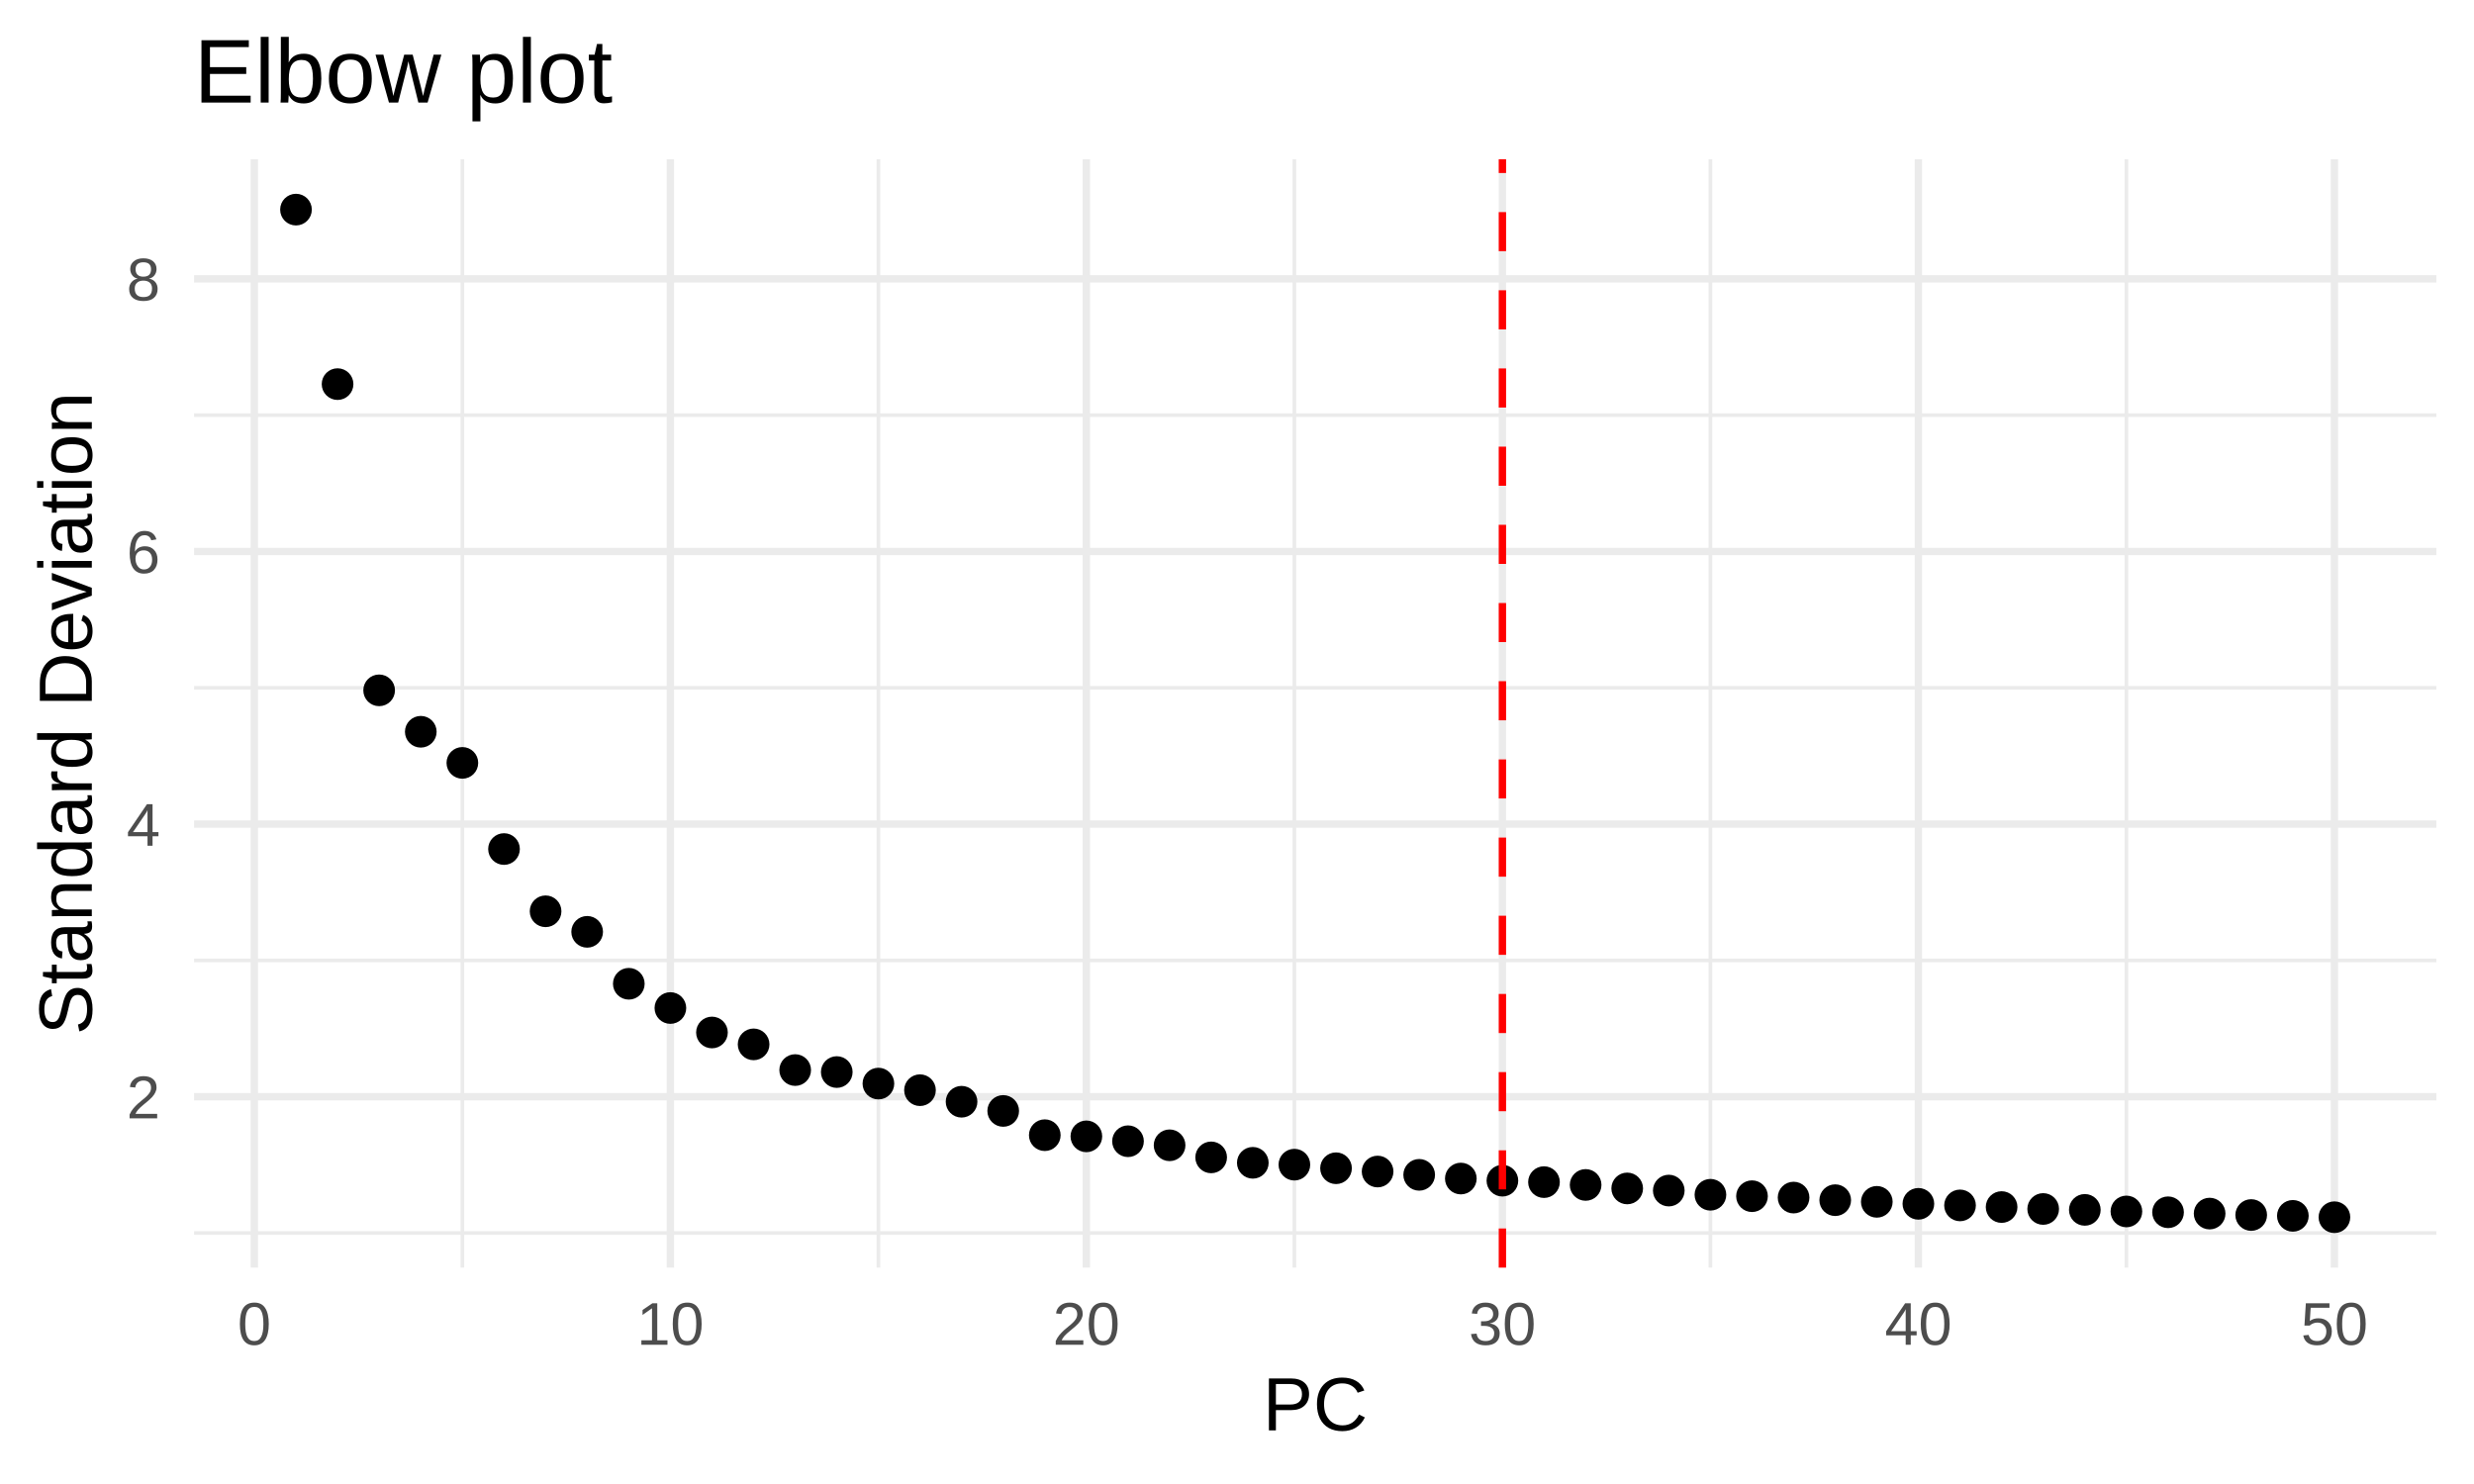
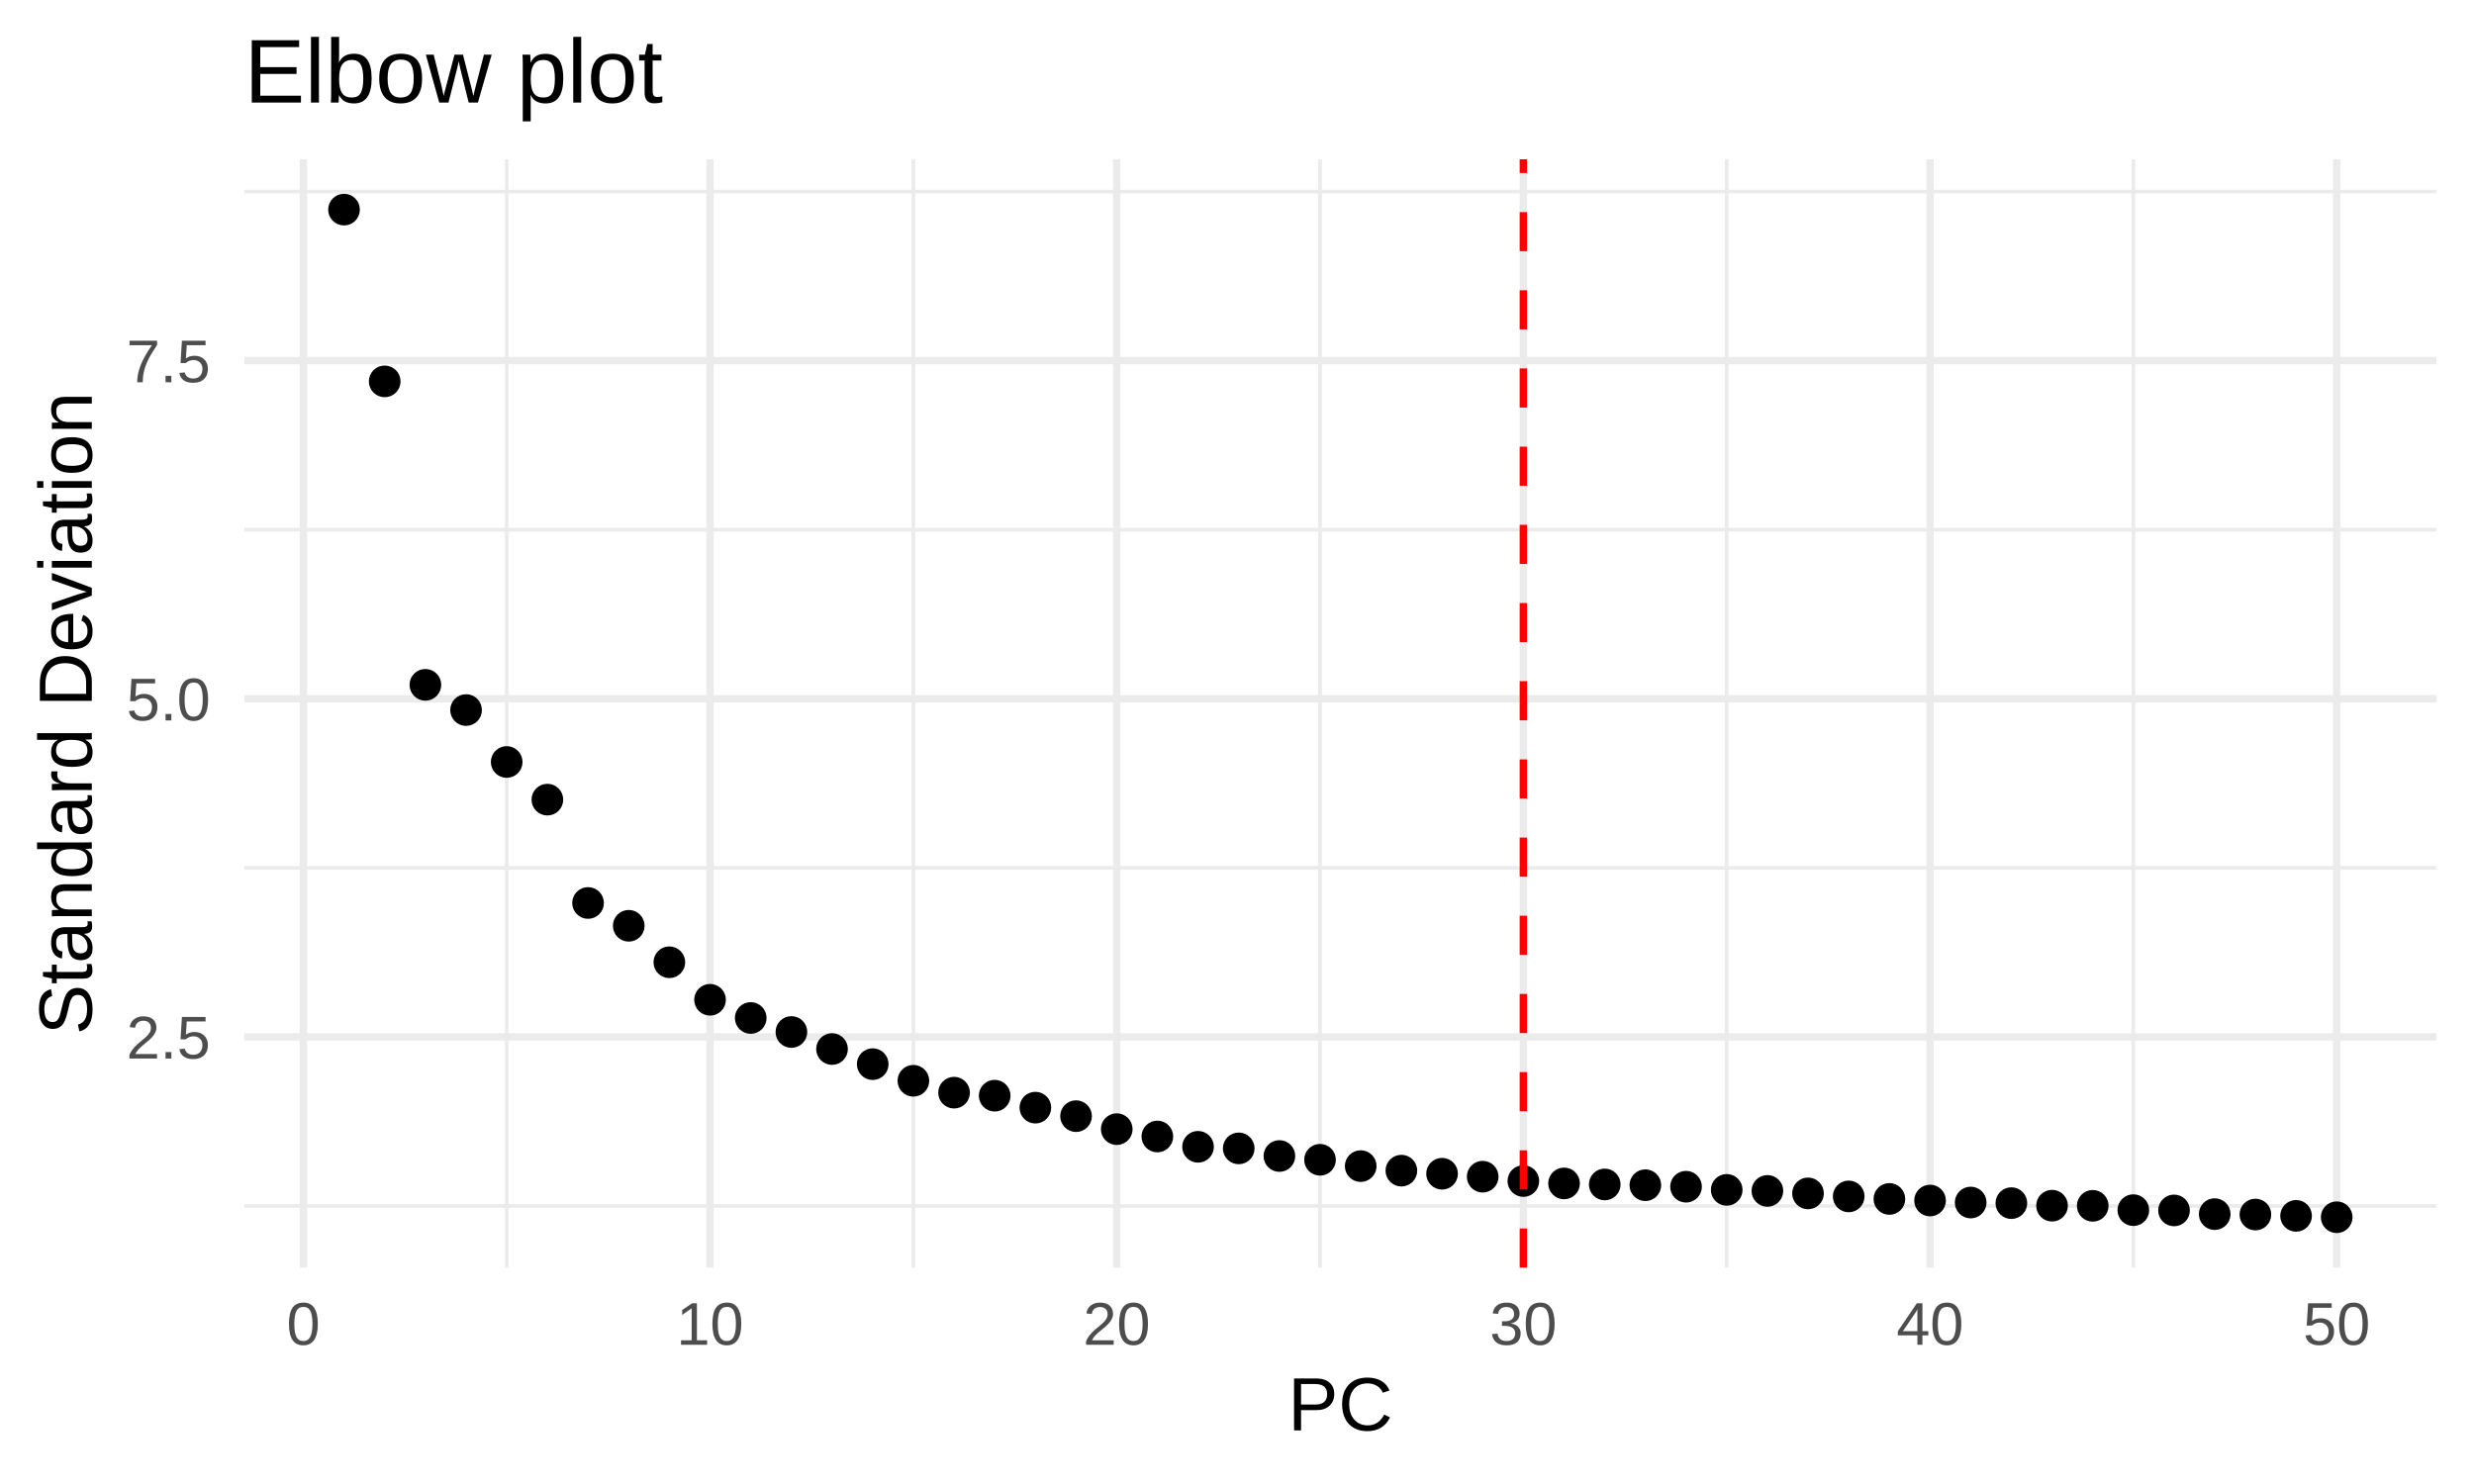
<svg xmlns="http://www.w3.org/2000/svg" width="360.00pt" height="216.00pt" viewBox="0 0 360.00 216.00">
  <g class="svglite">
    <defs>
      <style type="text/css">
    .svglite line, .svglite polyline, .svglite polygon, .svglite path, .svglite rect, .svglite circle {
      fill: none;
      stroke: #000000;
      stroke-linecap: round;
      stroke-linejoin: round;
      stroke-miterlimit: 10.00;
    }
    .svglite text {
      white-space: pre;
    }
    .svglite g.glyphgroup path {
      fill: inherit;
      stroke: none;
    }
  </style>
    </defs>
    <rect width="100%" height="100%" style="stroke: none; fill: #FFFFFF;" />
    <defs>
      <clipPath id="cpMC4wMHwzNjAuMDB8MC4wMHwyMTYuMDA=">
        <rect x="0.00" y="0.00" width="360.00" height="216.00" />
      </clipPath>
    </defs>
    <g clip-path="url(#cpMC4wMHwzNjAuMDB8MC4wMHwyMTYuMDA=)">
-       <rect x="0.00" y="-0" width="360.00" height="216.00" style="stroke-width: 1.07; stroke: none; fill: #FFFFFF;" />
+       <rect x="0" y="-0" width="360.00" height="216.00" style="stroke-width: 1.07; stroke: none; fill: #FFFFFF;" />
    </g>
    <defs>
-       <clipPath id="cpMjguMjR8MzU0LjUyfDIzLjE4fDE4NC41MA==">
-         <rect x="28.24" y="23.18" width="326.28" height="161.33" />
+       <clipPath id="cpMzUuNTZ8MzU0LjUyfDIzLjE4fDE4NC41MA==">
+         <rect x="35.56" y="23.18" width="318.96" height="161.33" />
      </clipPath>
    </defs>
-     <g clip-path="url(#cpMjguMjR8MzU0LjUyfDIzLjE4fDE4NC41MA==)">
-       <polyline points="28.24,179.47 354.52,179.47 " style="stroke-width: 0.53; stroke: #EBEBEB; stroke-linecap: butt;" />
-       <polyline points="28.24,139.79 354.52,139.79 " style="stroke-width: 0.53; stroke: #EBEBEB; stroke-linecap: butt;" />
-       <polyline points="28.24,100.11 354.52,100.11 " style="stroke-width: 0.53; stroke: #EBEBEB; stroke-linecap: butt;" />
-       <polyline points="28.24,60.43 354.52,60.43 " style="stroke-width: 0.53; stroke: #EBEBEB; stroke-linecap: butt;" />
-       <polyline points="67.28,184.50 67.28,23.18 " style="stroke-width: 0.53; stroke: #EBEBEB; stroke-linecap: butt;" />
-       <polyline points="127.82,184.50 127.82,23.18 " style="stroke-width: 0.53; stroke: #EBEBEB; stroke-linecap: butt;" />
-       <polyline points="188.35,184.50 188.35,23.18 " style="stroke-width: 0.53; stroke: #EBEBEB; stroke-linecap: butt;" />
-       <polyline points="248.89,184.50 248.89,23.18 " style="stroke-width: 0.53; stroke: #EBEBEB; stroke-linecap: butt;" />
-       <polyline points="309.42,184.50 309.42,23.18 " style="stroke-width: 0.53; stroke: #EBEBEB; stroke-linecap: butt;" />
-       <polyline points="28.24,159.63 354.52,159.63 " style="stroke-width: 1.07; stroke: #EBEBEB; stroke-linecap: butt;" />
-       <polyline points="28.24,119.95 354.52,119.95 " style="stroke-width: 1.07; stroke: #EBEBEB; stroke-linecap: butt;" />
-       <polyline points="28.24,80.27 354.52,80.27 " style="stroke-width: 1.07; stroke: #EBEBEB; stroke-linecap: butt;" />
-       <polyline points="28.24,40.59 354.52,40.59 " style="stroke-width: 1.07; stroke: #EBEBEB; stroke-linecap: butt;" />
-       <polyline points="37.01,184.50 37.01,23.18 " style="stroke-width: 1.07; stroke: #EBEBEB; stroke-linecap: butt;" />
-       <polyline points="97.55,184.50 97.55,23.18 " style="stroke-width: 1.07; stroke: #EBEBEB; stroke-linecap: butt;" />
-       <polyline points="158.08,184.50 158.08,23.18 " style="stroke-width: 1.07; stroke: #EBEBEB; stroke-linecap: butt;" />
-       <polyline points="218.62,184.50 218.62,23.18 " style="stroke-width: 1.07; stroke: #EBEBEB; stroke-linecap: butt;" />
-       <polyline points="279.15,184.50 279.15,23.18 " style="stroke-width: 1.07; stroke: #EBEBEB; stroke-linecap: butt;" />
-       <polyline points="339.69,184.50 339.69,23.18 " style="stroke-width: 1.07; stroke: #EBEBEB; stroke-linecap: butt;" />
-       <circle cx="43.07" cy="30.51" r="1.95" style="stroke-width: 0.71; fill: #000000;" />
-       <circle cx="49.12" cy="55.91" r="1.95" style="stroke-width: 0.71; fill: #000000;" />
-       <circle cx="55.17" cy="100.48" r="1.95" style="stroke-width: 0.71; fill: #000000;" />
-       <circle cx="61.23" cy="106.51" r="1.95" style="stroke-width: 0.71; fill: #000000;" />
-       <circle cx="67.28" cy="111.04" r="1.95" style="stroke-width: 0.71; fill: #000000;" />
-       <circle cx="73.34" cy="123.58" r="1.95" style="stroke-width: 0.71; fill: #000000;" />
-       <circle cx="79.39" cy="132.64" r="1.95" style="stroke-width: 0.71; fill: #000000;" />
-       <circle cx="85.44" cy="135.63" r="1.95" style="stroke-width: 0.71; fill: #000000;" />
-       <circle cx="91.50" cy="143.19" r="1.95" style="stroke-width: 0.71; fill: #000000;" />
-       <circle cx="97.55" cy="146.72" r="1.95" style="stroke-width: 0.71; fill: #000000;" />
-       <circle cx="103.60" cy="150.28" r="1.95" style="stroke-width: 0.71; fill: #000000;" />
-       <circle cx="109.66" cy="152.01" r="1.95" style="stroke-width: 0.71; fill: #000000;" />
-       <circle cx="115.71" cy="155.75" r="1.95" style="stroke-width: 0.71; fill: #000000;" />
-       <circle cx="121.76" cy="156.04" r="1.95" style="stroke-width: 0.71; fill: #000000;" />
-       <circle cx="127.82" cy="157.72" r="1.95" style="stroke-width: 0.71; fill: #000000;" />
-       <circle cx="133.87" cy="158.68" r="1.95" style="stroke-width: 0.71; fill: #000000;" />
-       <circle cx="139.92" cy="160.36" r="1.95" style="stroke-width: 0.71; fill: #000000;" />
-       <circle cx="145.98" cy="161.70" r="1.95" style="stroke-width: 0.71; fill: #000000;" />
-       <circle cx="152.03" cy="165.23" r="1.95" style="stroke-width: 0.71; fill: #000000;" />
-       <circle cx="158.08" cy="165.40" r="1.95" style="stroke-width: 0.71; fill: #000000;" />
-       <circle cx="164.14" cy="166.11" r="1.95" style="stroke-width: 0.71; fill: #000000;" />
-       <circle cx="170.19" cy="166.70" r="1.95" style="stroke-width: 0.71; fill: #000000;" />
-       <circle cx="176.24" cy="168.46" r="1.95" style="stroke-width: 0.71; fill: #000000;" />
-       <circle cx="182.30" cy="169.25" r="1.95" style="stroke-width: 0.71; fill: #000000;" />
-       <circle cx="188.35" cy="169.52" r="1.95" style="stroke-width: 0.71; fill: #000000;" />
-       <circle cx="194.41" cy="170.04" r="1.95" style="stroke-width: 0.71; fill: #000000;" />
-       <circle cx="200.46" cy="170.52" r="1.95" style="stroke-width: 0.71; fill: #000000;" />
-       <circle cx="206.51" cy="171.00" r="1.95" style="stroke-width: 0.71; fill: #000000;" />
-       <circle cx="212.57" cy="171.54" r="1.95" style="stroke-width: 0.71; fill: #000000;" />
-       <circle cx="218.62" cy="171.85" r="1.95" style="stroke-width: 0.71; fill: #000000;" />
-       <circle cx="224.67" cy="172.06" r="1.95" style="stroke-width: 0.71; fill: #000000;" />
-       <circle cx="230.73" cy="172.47" r="1.95" style="stroke-width: 0.71; fill: #000000;" />
-       <circle cx="236.78" cy="172.98" r="1.95" style="stroke-width: 0.71; fill: #000000;" />
-       <circle cx="242.83" cy="173.29" r="1.95" style="stroke-width: 0.71; fill: #000000;" />
-       <circle cx="248.89" cy="173.90" r="1.95" style="stroke-width: 0.71; fill: #000000;" />
-       <circle cx="254.94" cy="174.11" r="1.95" style="stroke-width: 0.71; fill: #000000;" />
-       <circle cx="260.99" cy="174.31" r="1.95" style="stroke-width: 0.71; fill: #000000;" />
-       <circle cx="267.05" cy="174.69" r="1.95" style="stroke-width: 0.71; fill: #000000;" />
-       <circle cx="273.10" cy="174.93" r="1.95" style="stroke-width: 0.71; fill: #000000;" />
-       <circle cx="279.15" cy="175.22" r="1.95" style="stroke-width: 0.71; fill: #000000;" />
-       <circle cx="285.21" cy="175.45" r="1.95" style="stroke-width: 0.71; fill: #000000;" />
-       <circle cx="291.26" cy="175.69" r="1.95" style="stroke-width: 0.71; fill: #000000;" />
-       <circle cx="297.31" cy="175.97" r="1.95" style="stroke-width: 0.71; fill: #000000;" />
-       <circle cx="303.37" cy="176.10" r="1.95" style="stroke-width: 0.71; fill: #000000;" />
-       <circle cx="309.42" cy="176.33" r="1.95" style="stroke-width: 0.71; fill: #000000;" />
-       <circle cx="315.48" cy="176.45" r="1.95" style="stroke-width: 0.71; fill: #000000;" />
-       <circle cx="321.53" cy="176.64" r="1.95" style="stroke-width: 0.71; fill: #000000;" />
-       <circle cx="327.58" cy="176.85" r="1.95" style="stroke-width: 0.71; fill: #000000;" />
-       <circle cx="333.64" cy="176.97" r="1.95" style="stroke-width: 0.71; fill: #000000;" />
-       <circle cx="339.69" cy="177.17" r="1.95" style="stroke-width: 0.71; fill: #000000;" />
-       <line x1="218.62" y1="184.50" x2="218.62" y2="23.18" style="stroke-width: 1.07; stroke: #FF0000; stroke-dasharray: 5.69,5.69; stroke-linecap: butt;" />
+     <g clip-path="url(#cpMzUuNTZ8MzU0LjUyfDIzLjE4fDE4NC41MA==)">
+       <polyline points="35.56,175.53 354.52,175.53 " style="stroke-width: 0.53; stroke: #EBEBEB; stroke-linecap: butt;" />
+       <polyline points="35.56,126.32 354.52,126.32 " style="stroke-width: 0.53; stroke: #EBEBEB; stroke-linecap: butt;" />
+       <polyline points="35.56,77.10 354.52,77.10 " style="stroke-width: 0.53; stroke: #EBEBEB; stroke-linecap: butt;" />
+       <polyline points="35.56,27.88 354.52,27.88 " style="stroke-width: 0.53; stroke: #EBEBEB; stroke-linecap: butt;" />
+       <polyline points="73.73,184.50 73.73,23.18 " style="stroke-width: 0.53; stroke: #EBEBEB; stroke-linecap: butt;" />
+       <polyline points="132.91,184.50 132.91,23.18 " style="stroke-width: 0.53; stroke: #EBEBEB; stroke-linecap: butt;" />
+       <polyline points="192.08,184.50 192.08,23.18 " style="stroke-width: 0.53; stroke: #EBEBEB; stroke-linecap: butt;" />
+       <polyline points="251.26,184.50 251.26,23.18 " style="stroke-width: 0.53; stroke: #EBEBEB; stroke-linecap: butt;" />
+       <polyline points="310.43,184.50 310.43,23.18 " style="stroke-width: 0.53; stroke: #EBEBEB; stroke-linecap: butt;" />
+       <polyline points="35.56,150.92 354.52,150.92 " style="stroke-width: 1.07; stroke: #EBEBEB; stroke-linecap: butt;" />
+       <polyline points="35.56,101.71 354.52,101.71 " style="stroke-width: 1.07; stroke: #EBEBEB; stroke-linecap: butt;" />
+       <polyline points="35.56,52.49 354.52,52.49 " style="stroke-width: 1.07; stroke: #EBEBEB; stroke-linecap: butt;" />
+       <polyline points="44.15,184.50 44.15,23.18 " style="stroke-width: 1.07; stroke: #EBEBEB; stroke-linecap: butt;" />
+       <polyline points="103.32,184.50 103.32,23.18 " style="stroke-width: 1.07; stroke: #EBEBEB; stroke-linecap: butt;" />
+       <polyline points="162.50,184.50 162.50,23.18 " style="stroke-width: 1.07; stroke: #EBEBEB; stroke-linecap: butt;" />
+       <polyline points="221.67,184.50 221.67,23.18 " style="stroke-width: 1.07; stroke: #EBEBEB; stroke-linecap: butt;" />
+       <polyline points="280.85,184.50 280.85,23.18 " style="stroke-width: 1.07; stroke: #EBEBEB; stroke-linecap: butt;" />
+       <polyline points="340.02,184.50 340.02,23.18 " style="stroke-width: 1.07; stroke: #EBEBEB; stroke-linecap: butt;" />
+       <circle cx="50.06" cy="30.51" r="1.95" style="stroke-width: 0.71; fill: #000000;" />
+       <circle cx="55.98" cy="55.51" r="1.95" style="stroke-width: 0.71; fill: #000000;" />
+       <circle cx="61.90" cy="99.68" r="1.95" style="stroke-width: 0.71; fill: #000000;" />
+       <circle cx="67.82" cy="103.35" r="1.95" style="stroke-width: 0.71; fill: #000000;" />
+       <circle cx="73.73" cy="110.91" r="1.95" style="stroke-width: 0.71; fill: #000000;" />
+       <circle cx="79.65" cy="116.39" r="1.95" style="stroke-width: 0.71; fill: #000000;" />
+       <circle cx="85.57" cy="131.43" r="1.95" style="stroke-width: 0.71; fill: #000000;" />
+       <circle cx="91.49" cy="134.75" r="1.95" style="stroke-width: 0.71; fill: #000000;" />
+       <circle cx="97.40" cy="140.06" r="1.95" style="stroke-width: 0.71; fill: #000000;" />
+       <circle cx="103.32" cy="145.52" r="1.95" style="stroke-width: 0.71; fill: #000000;" />
+       <circle cx="109.24" cy="148.17" r="1.95" style="stroke-width: 0.71; fill: #000000;" />
+       <circle cx="115.16" cy="150.21" r="1.95" style="stroke-width: 0.71; fill: #000000;" />
+       <circle cx="121.07" cy="152.69" r="1.95" style="stroke-width: 0.71; fill: #000000;" />
+       <circle cx="126.99" cy="154.89" r="1.95" style="stroke-width: 0.71; fill: #000000;" />
+       <circle cx="132.91" cy="157.31" r="1.95" style="stroke-width: 0.71; fill: #000000;" />
+       <circle cx="138.83" cy="159.04" r="1.95" style="stroke-width: 0.71; fill: #000000;" />
+       <circle cx="144.74" cy="159.48" r="1.95" style="stroke-width: 0.71; fill: #000000;" />
+       <circle cx="150.66" cy="161.22" r="1.95" style="stroke-width: 0.71; fill: #000000;" />
+       <circle cx="156.58" cy="162.46" r="1.95" style="stroke-width: 0.71; fill: #000000;" />
+       <circle cx="162.50" cy="164.35" r="1.95" style="stroke-width: 0.71; fill: #000000;" />
+       <circle cx="168.41" cy="165.42" r="1.95" style="stroke-width: 0.71; fill: #000000;" />
+       <circle cx="174.33" cy="166.92" r="1.95" style="stroke-width: 0.71; fill: #000000;" />
+       <circle cx="180.25" cy="167.15" r="1.95" style="stroke-width: 0.71; fill: #000000;" />
+       <circle cx="186.17" cy="168.26" r="1.95" style="stroke-width: 0.71; fill: #000000;" />
+       <circle cx="192.08" cy="168.81" r="1.95" style="stroke-width: 0.71; fill: #000000;" />
+       <circle cx="198.00" cy="169.73" r="1.95" style="stroke-width: 0.71; fill: #000000;" />
+       <circle cx="203.92" cy="170.39" r="1.95" style="stroke-width: 0.71; fill: #000000;" />
+       <circle cx="209.84" cy="170.84" r="1.95" style="stroke-width: 0.71; fill: #000000;" />
+       <circle cx="215.75" cy="171.27" r="1.95" style="stroke-width: 0.71; fill: #000000;" />
+       <circle cx="221.67" cy="171.90" r="1.95" style="stroke-width: 0.71; fill: #000000;" />
+       <circle cx="227.59" cy="172.25" r="1.95" style="stroke-width: 0.71; fill: #000000;" />
+       <circle cx="233.51" cy="172.40" r="1.95" style="stroke-width: 0.71; fill: #000000;" />
+       <circle cx="239.42" cy="172.51" r="1.95" style="stroke-width: 0.71; fill: #000000;" />
+       <circle cx="245.34" cy="172.73" r="1.95" style="stroke-width: 0.71; fill: #000000;" />
+       <circle cx="251.26" cy="173.19" r="1.95" style="stroke-width: 0.71; fill: #000000;" />
+       <circle cx="257.18" cy="173.34" r="1.95" style="stroke-width: 0.71; fill: #000000;" />
+       <circle cx="263.09" cy="173.70" r="1.95" style="stroke-width: 0.71; fill: #000000;" />
+       <circle cx="269.01" cy="174.14" r="1.95" style="stroke-width: 0.71; fill: #000000;" />
+       <circle cx="274.93" cy="174.51" r="1.95" style="stroke-width: 0.71; fill: #000000;" />
+       <circle cx="280.85" cy="174.74" r="1.95" style="stroke-width: 0.71; fill: #000000;" />
+       <circle cx="286.76" cy="175.03" r="1.95" style="stroke-width: 0.71; fill: #000000;" />
+       <circle cx="292.68" cy="175.12" r="1.95" style="stroke-width: 0.71; fill: #000000;" />
+       <circle cx="298.60" cy="175.49" r="1.95" style="stroke-width: 0.71; fill: #000000;" />
+       <circle cx="304.52" cy="175.51" r="1.95" style="stroke-width: 0.71; fill: #000000;" />
+       <circle cx="310.43" cy="176.14" r="1.95" style="stroke-width: 0.71; fill: #000000;" />
+       <circle cx="316.35" cy="176.18" r="1.95" style="stroke-width: 0.71; fill: #000000;" />
+       <circle cx="322.27" cy="176.72" r="1.95" style="stroke-width: 0.71; fill: #000000;" />
+       <circle cx="328.19" cy="176.78" r="1.95" style="stroke-width: 0.71; fill: #000000;" />
+       <circle cx="334.11" cy="176.97" r="1.95" style="stroke-width: 0.71; fill: #000000;" />
+       <circle cx="340.02" cy="177.17" r="1.95" style="stroke-width: 0.71; fill: #000000;" />
+       <line x1="221.67" y1="184.50" x2="221.67" y2="23.18" style="stroke-width: 1.07; stroke: #FF0000; stroke-dasharray: 5.69,5.69; stroke-linecap: butt;" />
    </g>
    <g clip-path="url(#cpMC4wMHwzNjAuMDB8MC4wMHwyMTYuMDA=)">
-       <text x="23.31" y="162.78" text-anchor="end" style="font-size: 8.80px;fill: #4D4D4D; font-family: &quot;Arial&quot;;" textLength="4.89px" lengthAdjust="spacingAndGlyphs">2</text>
-       <text x="23.31" y="123.10" text-anchor="end" style="font-size: 8.80px;fill: #4D4D4D; font-family: &quot;Arial&quot;;" textLength="4.89px" lengthAdjust="spacingAndGlyphs">4</text>
-       <text x="23.31" y="83.42" text-anchor="end" style="font-size: 8.80px;fill: #4D4D4D; font-family: &quot;Arial&quot;;" textLength="4.89px" lengthAdjust="spacingAndGlyphs">6</text>
-       <text x="23.31" y="43.74" text-anchor="end" style="font-size: 8.80px;fill: #4D4D4D; font-family: &quot;Arial&quot;;" textLength="4.89px" lengthAdjust="spacingAndGlyphs">8</text>
-       <text x="37.01" y="195.74" text-anchor="middle" style="font-size: 8.80px;fill: #4D4D4D; font-family: &quot;Arial&quot;;" textLength="4.89px" lengthAdjust="spacingAndGlyphs">0</text>
-       <text x="97.55" y="195.74" text-anchor="middle" style="font-size: 8.80px;fill: #4D4D4D; font-family: &quot;Arial&quot;;" textLength="9.78px" lengthAdjust="spacingAndGlyphs">10</text>
-       <text x="158.08" y="195.74" text-anchor="middle" style="font-size: 8.80px;fill: #4D4D4D; font-family: &quot;Arial&quot;;" textLength="9.78px" lengthAdjust="spacingAndGlyphs">20</text>
-       <text x="218.62" y="195.74" text-anchor="middle" style="font-size: 8.80px;fill: #4D4D4D; font-family: &quot;Arial&quot;;" textLength="9.78px" lengthAdjust="spacingAndGlyphs">30</text>
-       <text x="279.15" y="195.74" text-anchor="middle" style="font-size: 8.80px;fill: #4D4D4D; font-family: &quot;Arial&quot;;" textLength="9.78px" lengthAdjust="spacingAndGlyphs">40</text>
-       <text x="339.69" y="195.74" text-anchor="middle" style="font-size: 8.80px;fill: #4D4D4D; font-family: &quot;Arial&quot;;" textLength="9.78px" lengthAdjust="spacingAndGlyphs">50</text>
-       <text x="191.38" y="208.20" text-anchor="middle" style="font-size: 11.00px; font-family: &quot;Arial&quot;;" textLength="15.28px" lengthAdjust="spacingAndGlyphs">PC</text>
+       <text x="30.63" y="154.07" text-anchor="end" style="font-size: 8.80px;fill: #4D4D4D; font-family: &quot;Arial&quot;;" textLength="12.22px" lengthAdjust="spacingAndGlyphs">2.5</text>
+       <text x="30.63" y="104.86" text-anchor="end" style="font-size: 8.80px;fill: #4D4D4D; font-family: &quot;Arial&quot;;" textLength="12.22px" lengthAdjust="spacingAndGlyphs">5.0</text>
+       <text x="30.63" y="55.64" text-anchor="end" style="font-size: 8.80px;fill: #4D4D4D; font-family: &quot;Arial&quot;;" textLength="12.22px" lengthAdjust="spacingAndGlyphs">7.5</text>
+       <text x="44.15" y="195.74" text-anchor="middle" style="font-size: 8.80px;fill: #4D4D4D; font-family: &quot;Arial&quot;;" textLength="4.89px" lengthAdjust="spacingAndGlyphs">0</text>
+       <text x="103.32" y="195.74" text-anchor="middle" style="font-size: 8.80px;fill: #4D4D4D; font-family: &quot;Arial&quot;;" textLength="9.78px" lengthAdjust="spacingAndGlyphs">10</text>
+       <text x="162.50" y="195.74" text-anchor="middle" style="font-size: 8.80px;fill: #4D4D4D; font-family: &quot;Arial&quot;;" textLength="9.78px" lengthAdjust="spacingAndGlyphs">20</text>
+       <text x="221.67" y="195.74" text-anchor="middle" style="font-size: 8.80px;fill: #4D4D4D; font-family: &quot;Arial&quot;;" textLength="9.78px" lengthAdjust="spacingAndGlyphs">30</text>
+       <text x="280.85" y="195.74" text-anchor="middle" style="font-size: 8.80px;fill: #4D4D4D; font-family: &quot;Arial&quot;;" textLength="9.78px" lengthAdjust="spacingAndGlyphs">40</text>
+       <text x="340.02" y="195.74" text-anchor="middle" style="font-size: 8.80px;fill: #4D4D4D; font-family: &quot;Arial&quot;;" textLength="9.78px" lengthAdjust="spacingAndGlyphs">50</text>
+       <text x="195.04" y="208.20" text-anchor="middle" style="font-size: 11.00px; font-family: &quot;Arial&quot;;" textLength="15.28px" lengthAdjust="spacingAndGlyphs">PC</text>
      <text transform="translate(13.36,103.84) rotate(-90)" text-anchor="middle" style="font-size: 11.00px; font-family: &quot;Arial&quot;;" textLength="93.62px" lengthAdjust="spacingAndGlyphs">Standard Deviation</text>
-       <text x="28.24" y="14.93" style="font-size: 13.20px; font-family: &quot;Arial&quot;;" textLength="60.83px" lengthAdjust="spacingAndGlyphs">Elbow plot</text>
+       <text x="35.56" y="14.93" style="font-size: 13.20px; font-family: &quot;Arial&quot;;" textLength="60.83px" lengthAdjust="spacingAndGlyphs">Elbow plot</text>
    </g>
  </g>
</svg>
